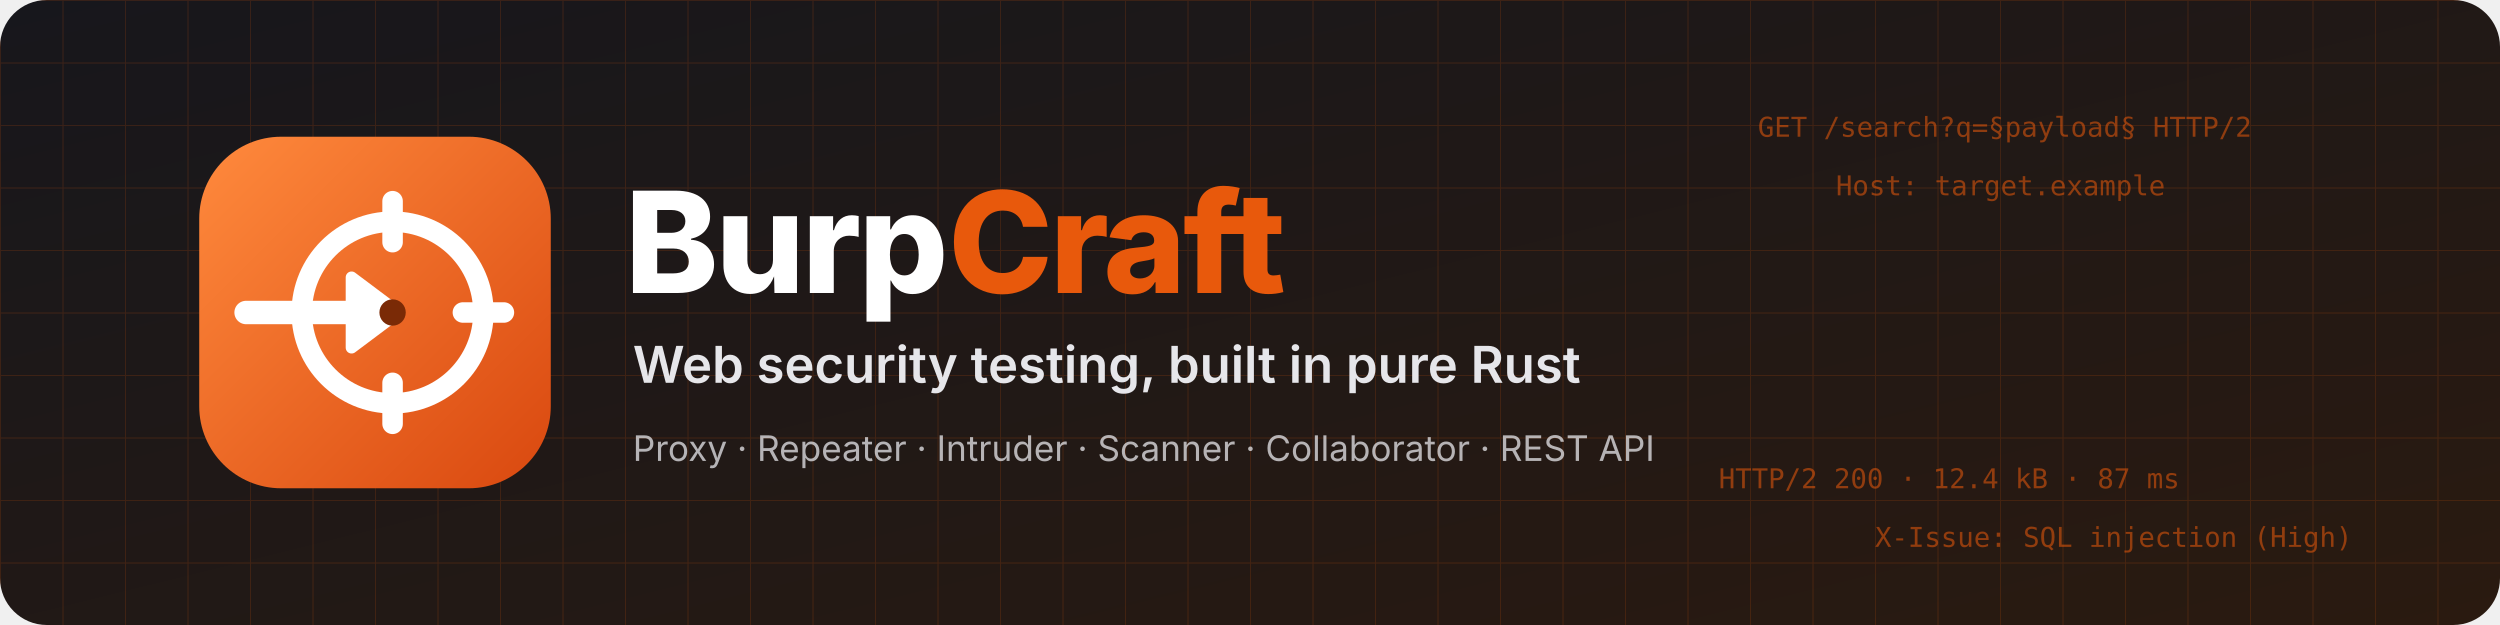
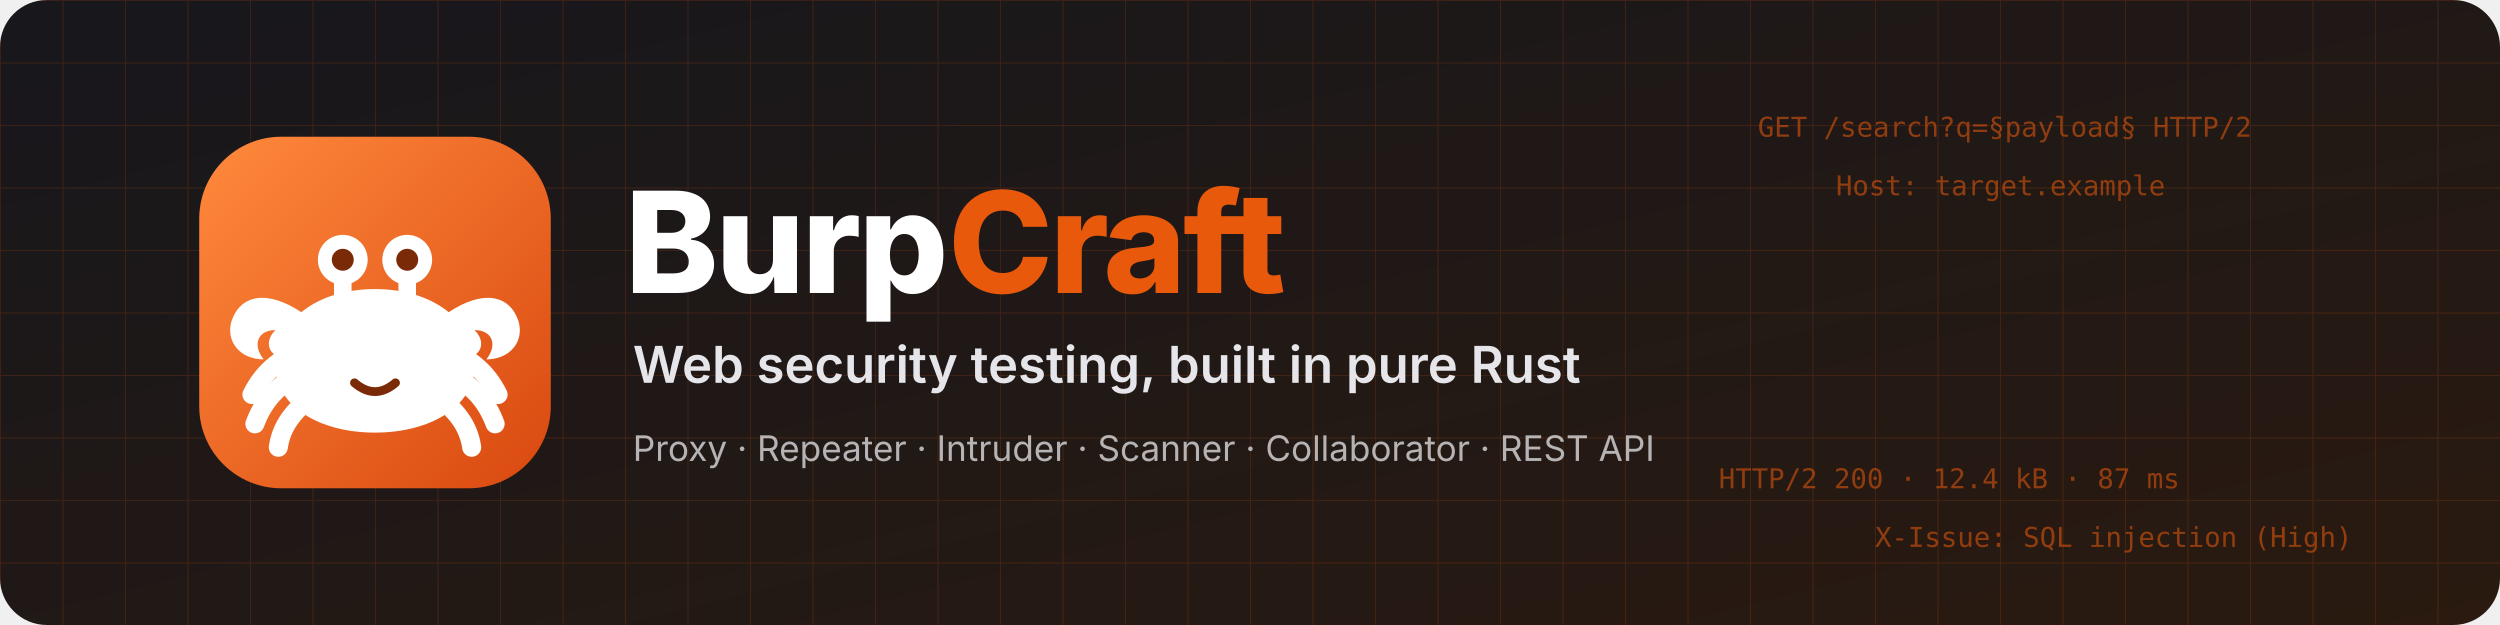
<svg xmlns="http://www.w3.org/2000/svg" viewBox="0 0 1280 320" width="1280" height="320">
  <defs>
    <linearGradient id="bg" x1="0" y1="0" x2="1" y2="1">
      <stop offset="0" stop-color="#17171c" />
      <stop offset="1" stop-color="#2a1a10" />
    </linearGradient>
    <pattern id="grid" width="32" height="32" patternUnits="userSpaceOnUse">
      <path d="M32 0 H0 V32" fill="none" stroke="#e8590c" stroke-opacity="0.16" stroke-width="1" />
    </pattern>
    <linearGradient id="tile" x1="0" y1="0" x2="1" y2="1">
      <stop offset="0" stop-color="#ff8a3d" />
      <stop offset="1" stop-color="#d9480f" />
    </linearGradient>
  </defs>
  <rect width="1280" height="320" rx="24" fill="url(#bg)" />
  <rect width="1280" height="320" rx="24" fill="url(#grid)" />
  <g font-family="ui-monospace, SFMono-Regular, Menlo, monospace" font-size="14" fill="#e8590c" fill-opacity="0.55">
    <text x="900" y="70">GET /search?q=§payload§ HTTP/2</text>
    <text x="940" y="100">Host: target.example</text>
    <text x="880" y="250">HTTP/2 200 · 12.4 kB · 87 ms</text>
    <text x="960" y="280">X-Issue: SQL injection (High)</text>
  </g>
  <g transform="translate(96 64) scale(0.75)">
    <rect x="8" y="8" width="240" height="240" rx="56" fill="url(#tile)" />
-     <g fill="none" stroke="#ffffff" stroke-width="14" stroke-linecap="round">
-       <circle cx="140" cy="128" r="62" />
-       <line x1="140" y1="52" x2="140" y2="80" />
-       <line x1="140" y1="176" x2="140" y2="204" />
-       <line x1="216" y1="128" x2="188" y2="128" />
+     <g fill="#fff">
+       <rect x="100" y="94" width="12" height="40" rx="6" />
+       <rect x="144" y="94" width="12" height="40" rx="6" />
+       <circle cx="106" cy="92" r="17" />
+       <circle cx="150" cy="92" r="17" />
+       <g stroke="#fff" stroke-width="13" stroke-linecap="round" fill="none">
+         <path d="M86 150 C64 158 52 168 44 184" />
+         <path d="M84 166 C62 176 52 188 46 204" />
+         <path d="M90 182 C72 194 64 206 62 220" />
+         <path d="M170 150 C192 158 204 168 212 184" />
+         <path d="M172 166 C194 176 204 188 210 204" />
+         <path d="M166 182 C184 194 192 206 194 220" />
+       </g>
+       <path d="M78 128 C54 112 36 116 30 134 C26 148 36 160 52 160 C44 150 48 140 60 140 C50 150 58 162 72 158 C84 154 86 140 78 128 Z" />
+       <path d="M178 128 C202 112 220 116 226 134 C230 148 220 160 204 160 C212 150 208 140 196 140 C206 150 198 162 184 158 C172 154 170 140 178 128 Z" />
+       <path d="M128 112 C168 112 196 134 196 164 C196 192 166 210 128 210 C90 210 60 192 60 164 C60 134 88 112 128 112 Z" />
    </g>
-     <path d="M40 128 H128" stroke="#ffffff" stroke-width="16" stroke-linecap="round" />
-     <path d="M112 104 L144 128 L112 152 Z" fill="#ffffff" stroke="#ffffff" stroke-width="8" stroke-linejoin="round" />
-     <circle cx="140" cy="128" r="9" fill="#7a2a06" />
+     <circle cx="106" cy="92" r="7.5" fill="#7a2a06" />
+     <circle cx="150" cy="92" r="7.5" fill="#7a2a06" />
+     <path d="M114 176 q14 12 28 0" stroke="#7a2a06" stroke-width="6" fill="none" stroke-linecap="round" />
  </g>
  <g font-family="-apple-system, 'Segoe UI', Inter, Helvetica, Arial, sans-serif">
    <text x="320" y="150" font-size="72" font-weight="800" fill="#ffffff" letter-spacing="-1.5">Burp<tspan fill="#e8590c">Craft</tspan>
    </text>
    <text x="324" y="196" font-size="26" font-weight="600" fill="#e6e6ea">Web security testing, built in pure Rust</text>
    <text x="324" y="236" font-size="18" fill="#e6e6ea" fill-opacity="0.75">Proxy · Repeater · Intruder · Scanner · Collaborator · REST API</text>
  </g>
</svg>
